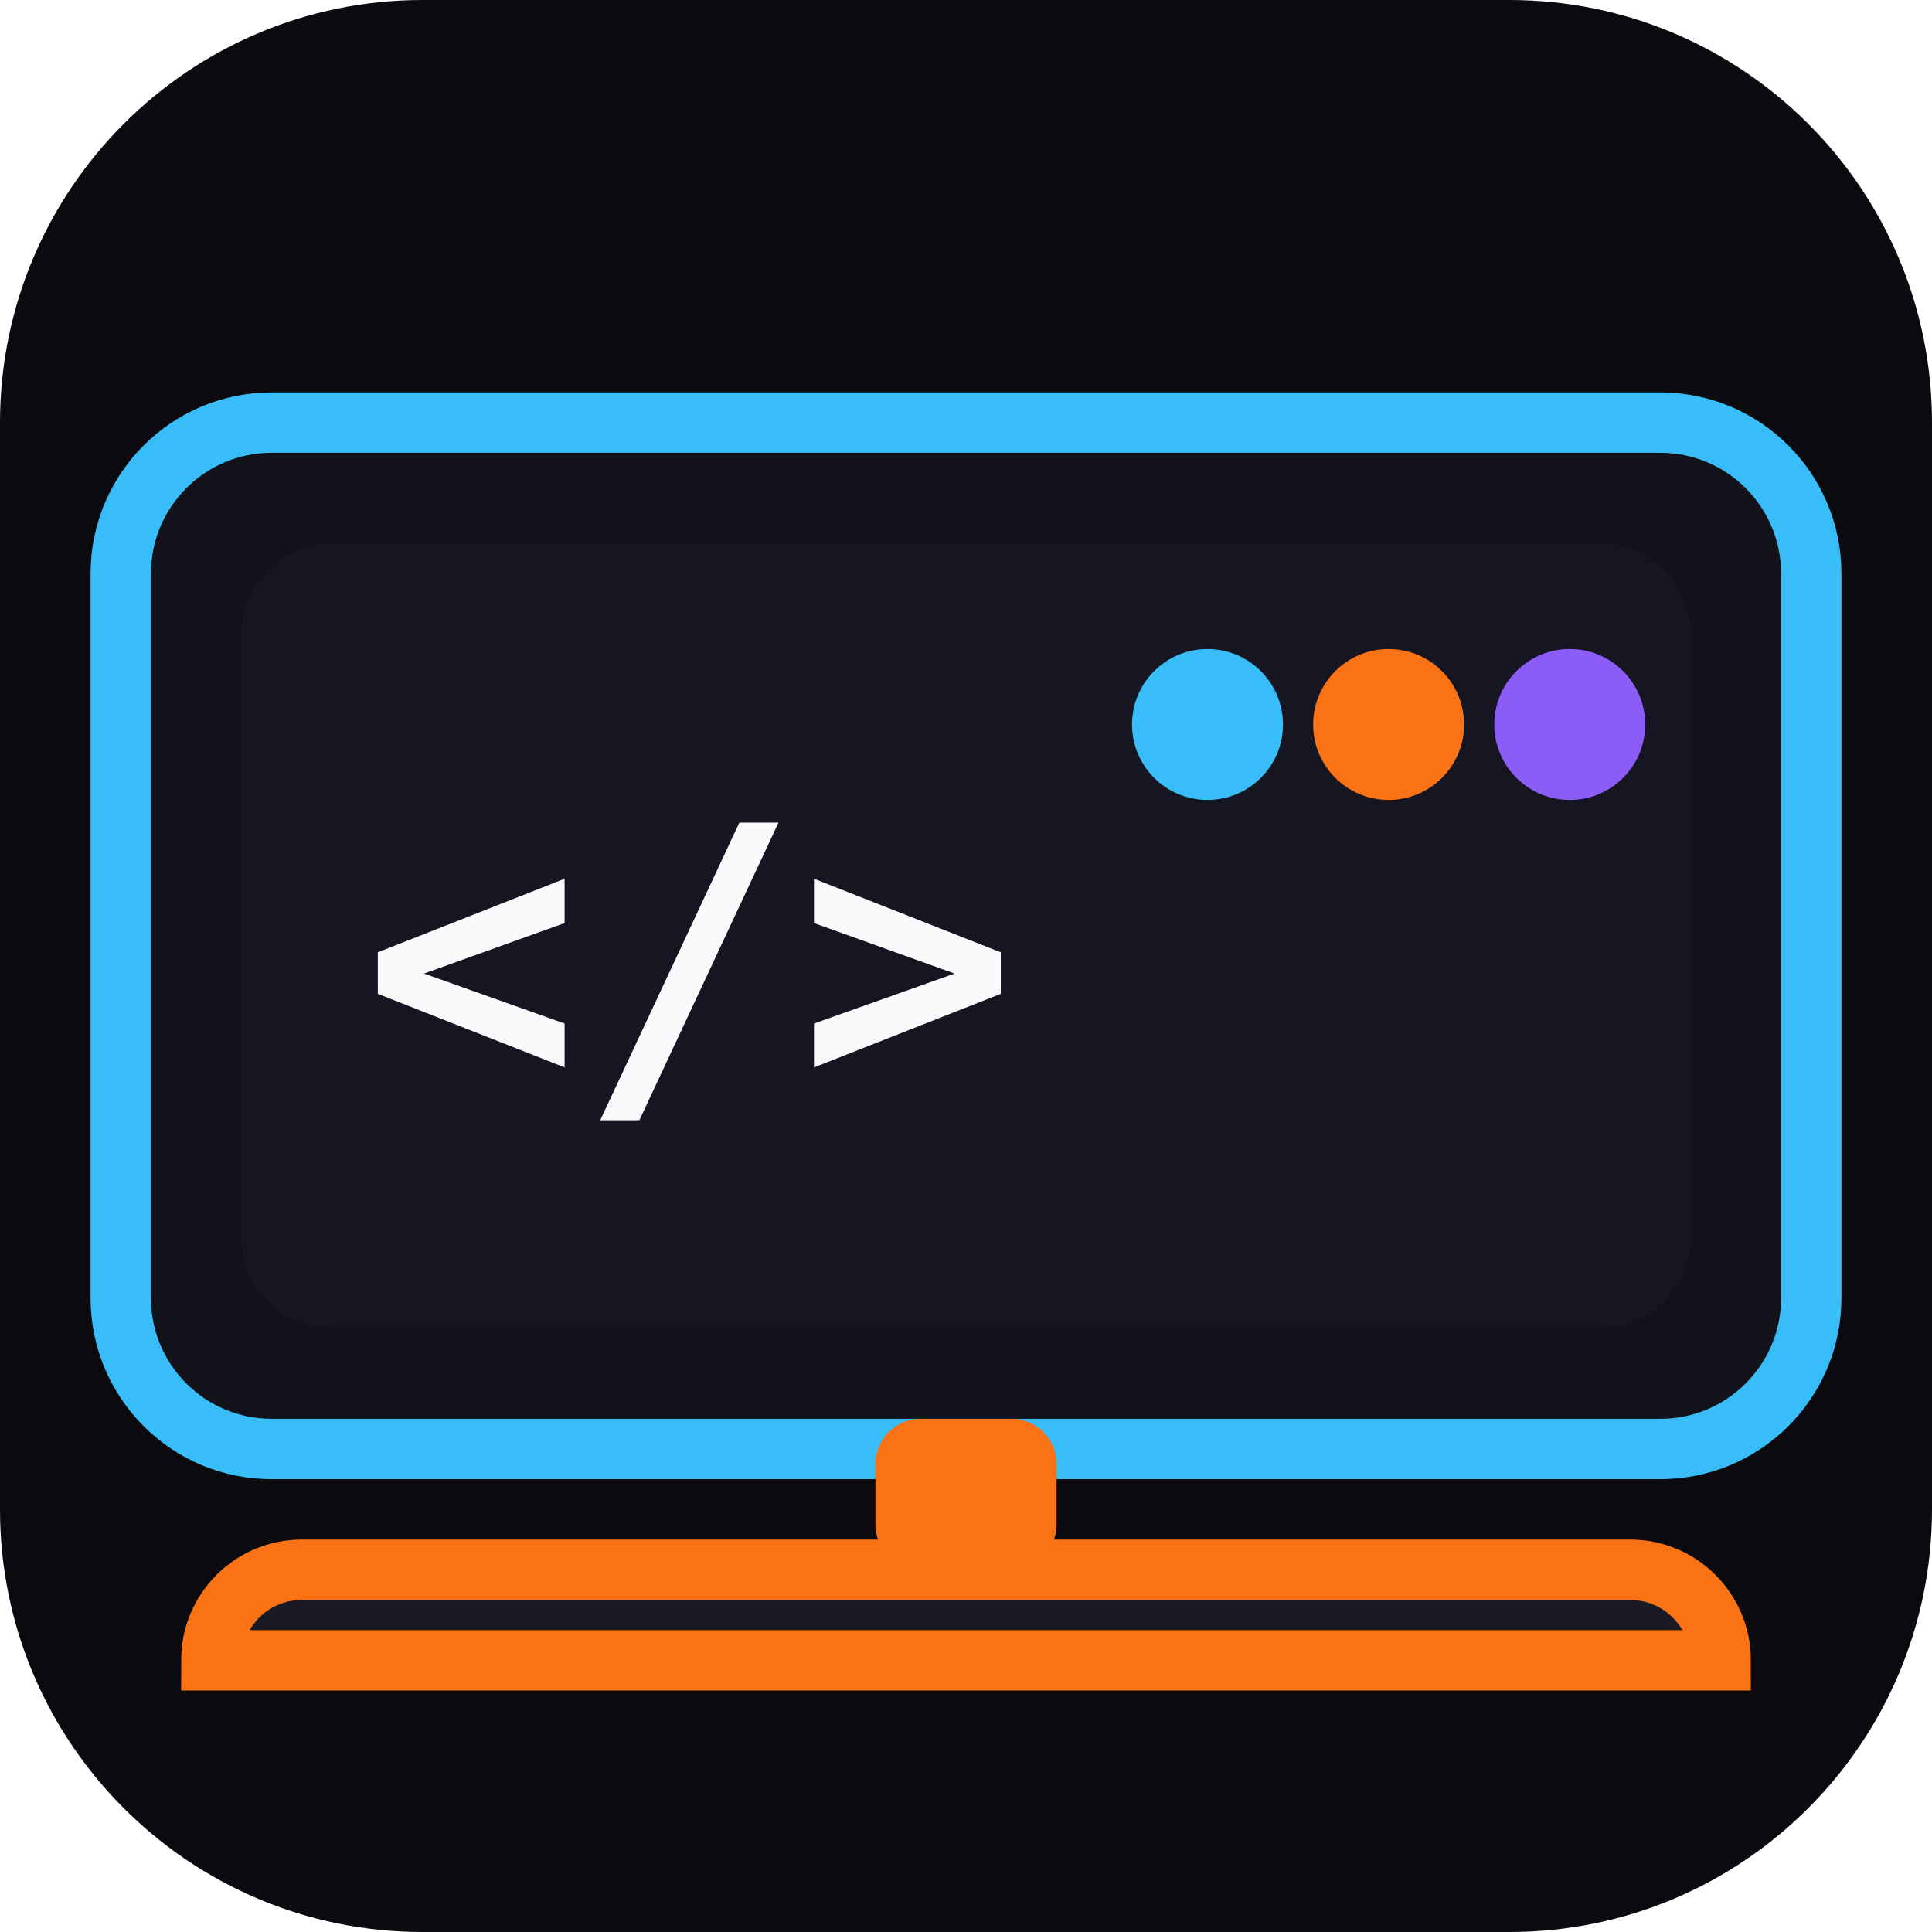
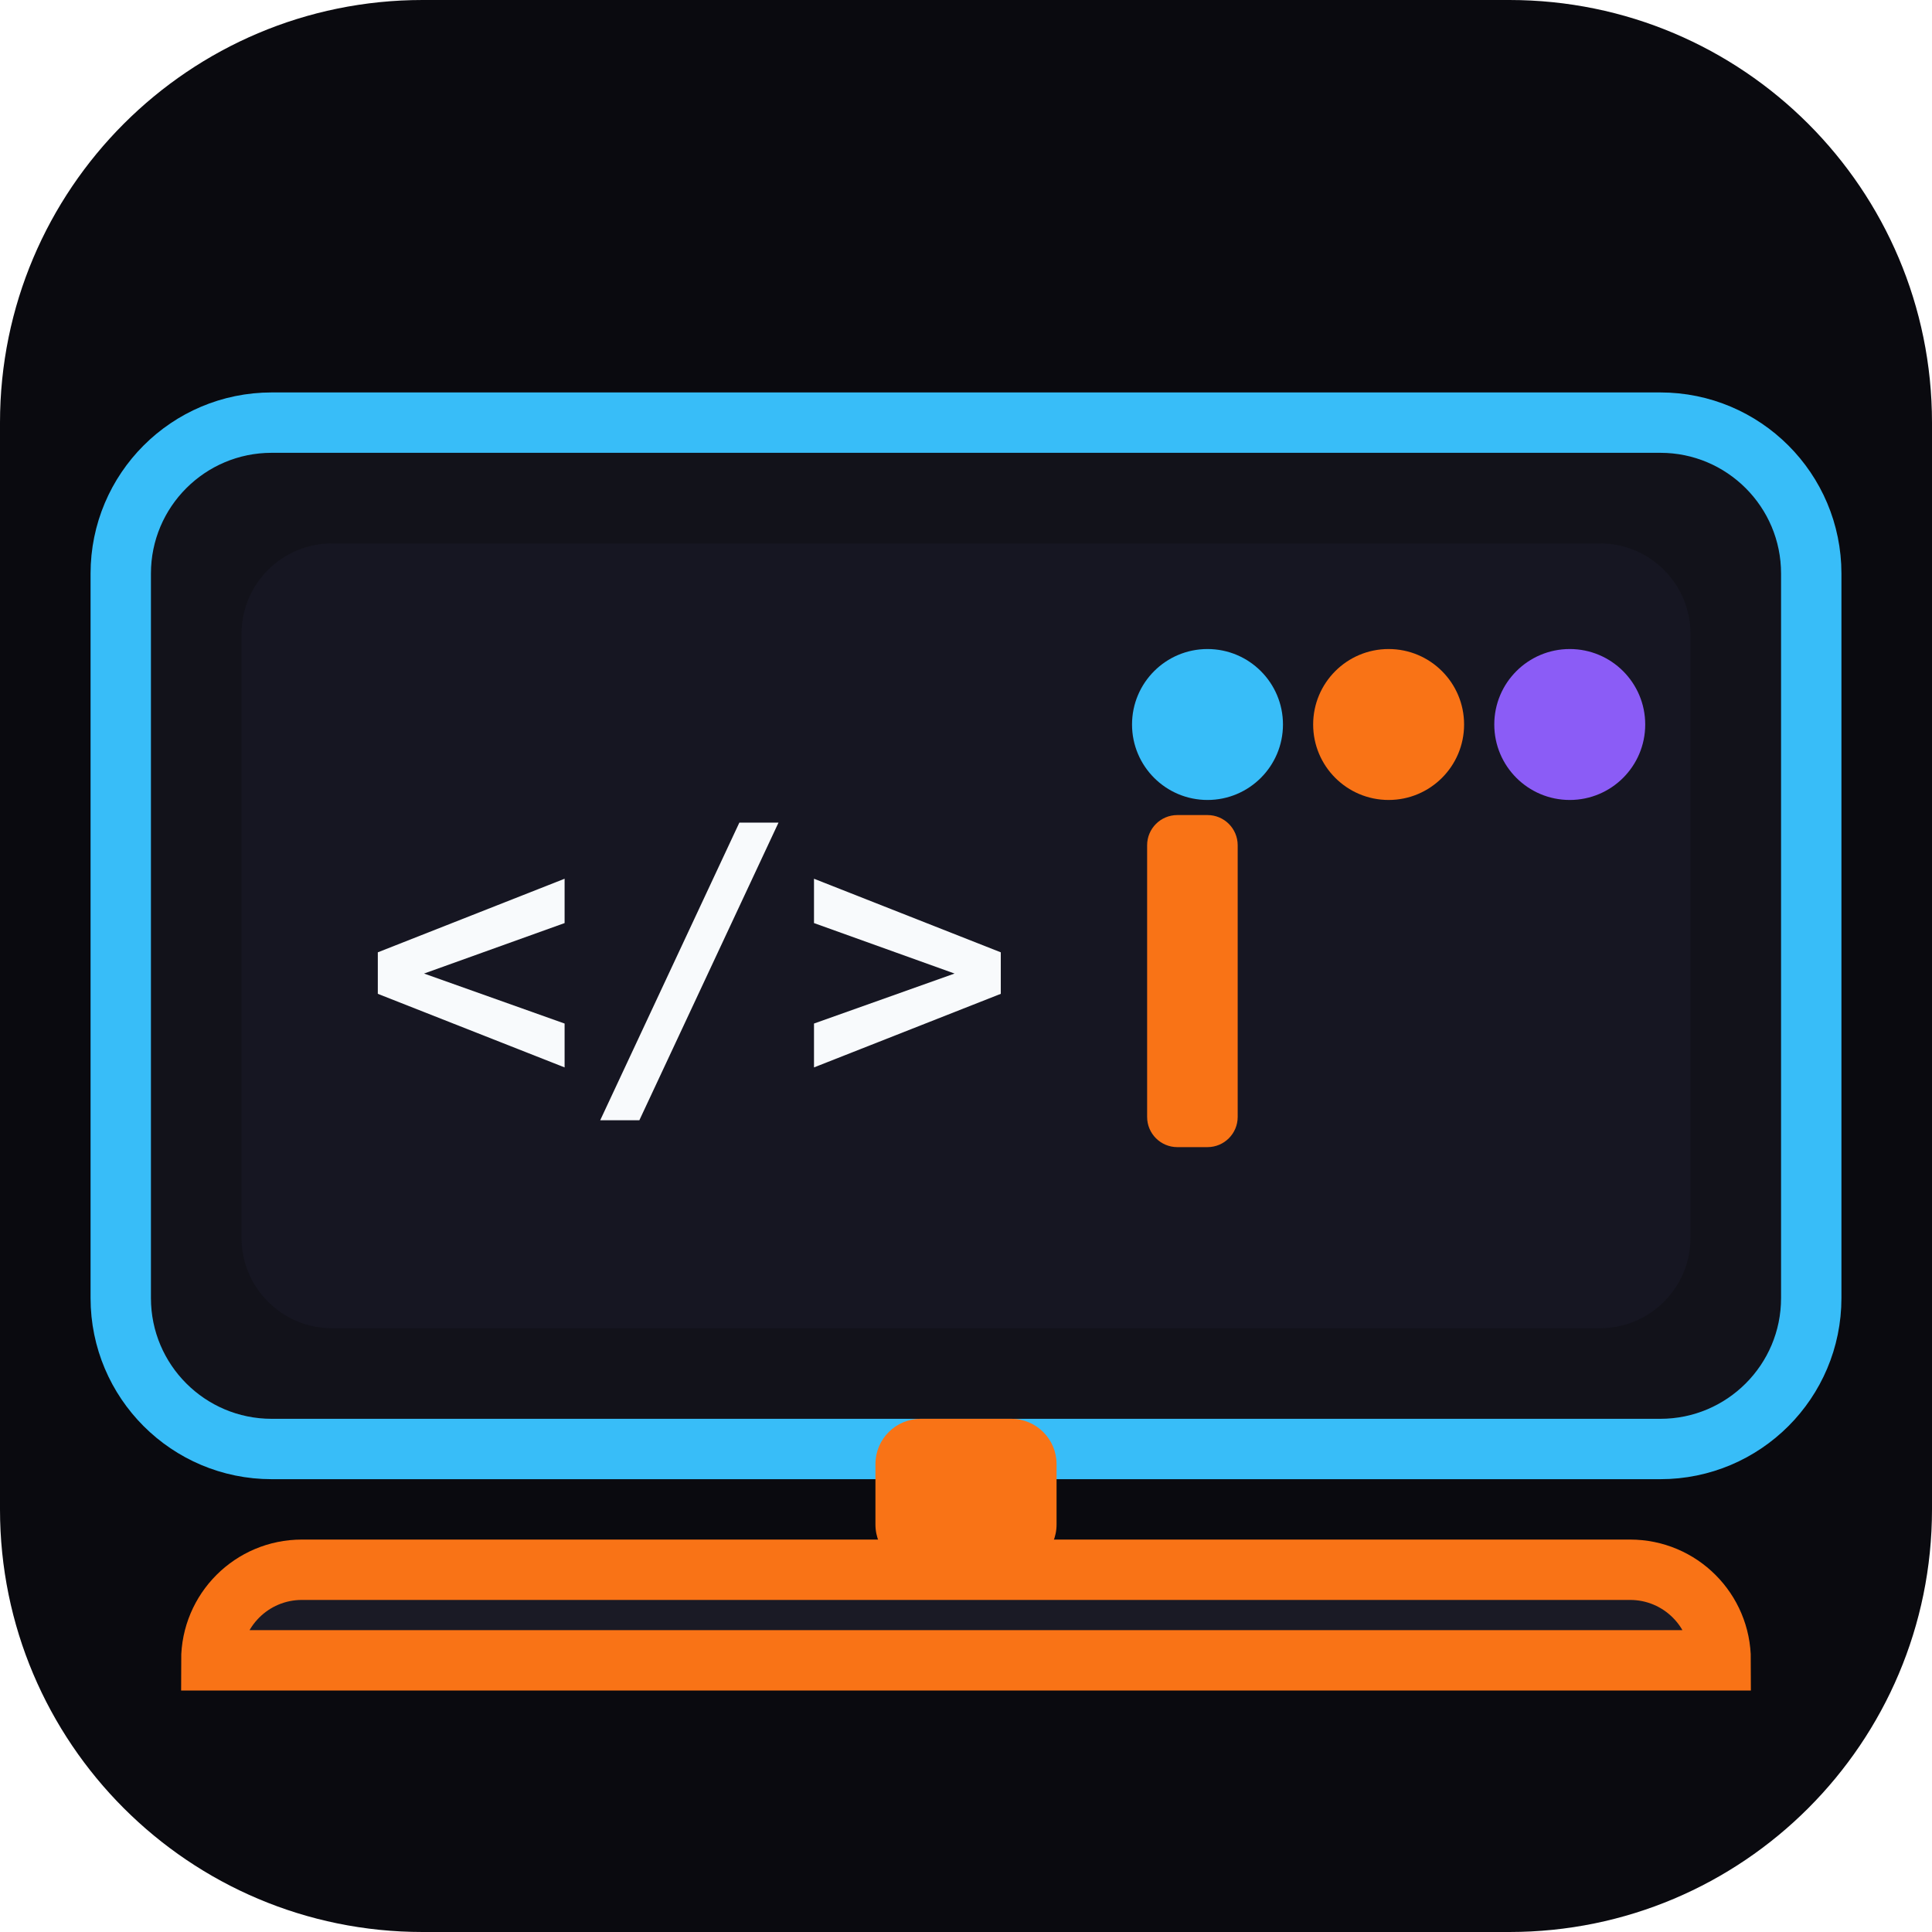
<svg xmlns="http://www.w3.org/2000/svg" viewBox="0 0 64 64">
+   <style>
+     @keyframes cursor-blink {
+       0%, 45% { opacity: 1; }
+       50%, 95% { opacity: 0; }
+       100% { opacity: 1; }
+     }
+     @keyframes dot-pulse {
+       0%, 100% { opacity: 1; }
+       50% { opacity: 0.35; }
+     }
+     @keyframes glow {
+       0%, 100% { opacity: 0.5; }
+       50% { opacity: 1; }
+     }
+     .cursor { animation: cursor-blink 1.2s infinite; }
+     .dot1 { animation: dot-pulse 1.5s infinite; }
+     .dot2 { animation: dot-pulse 1.5s 0.15s infinite; }
+     .dot3 { animation: dot-pulse 1.5s 0.3s infinite; }
+     .base { animation: glow 2.2s infinite; }
+   </style>
  <rect width="64" height="64" rx="14" fill="#0a0a0f" />
  <rect x="4" y="14" width="56" height="34" rx="5" fill="#12121a" stroke="#38bdf8" stroke-width="2" />
  <rect x="8" y="18" width="48" height="26" rx="3" fill="#161622" />
  <text x="12" y="36" font-family="Consolas, monospace" font-size="12" font-weight="bold" fill="#f8fafc">&lt;/&gt;</text>
-   <circle cx="52" cy="24" r="2.5" fill="#8b5cf6" />
-   <circle cx="46" cy="24" r="2.5" fill="#f97316" />
-   <circle cx="40" cy="24" r="2.5" fill="#38bdf8" />
-   <path d="M10 52 h44 a3 3 0 0 1 3 3 H7 a3 3 0 0 1 3 -3 z" fill="#1a1a25" stroke="#f97316" stroke-width="2" />
+   <rect class="cursor" x="38" y="27" width="3" height="11" rx="1" fill="#f97316" />
+   <circle class="dot1" cx="52" cy="24" r="2.5" fill="#8b5cf6" />
+   <circle class="dot2" cx="46" cy="24" r="2.5" fill="#f97316" />
+   <circle class="dot3" cx="40" cy="24" r="2.5" fill="#38bdf8" />
+   <path class="base" d="M10 52 h44 a3 3 0 0 1 3 3 H7 a3 3 0 0 1 3 -3 z" fill="#1a1a25" stroke="#f97316" stroke-width="2" />
  <rect x="29" y="47" width="6" height="5" rx="1.5" fill="#f97316" />
</svg>
